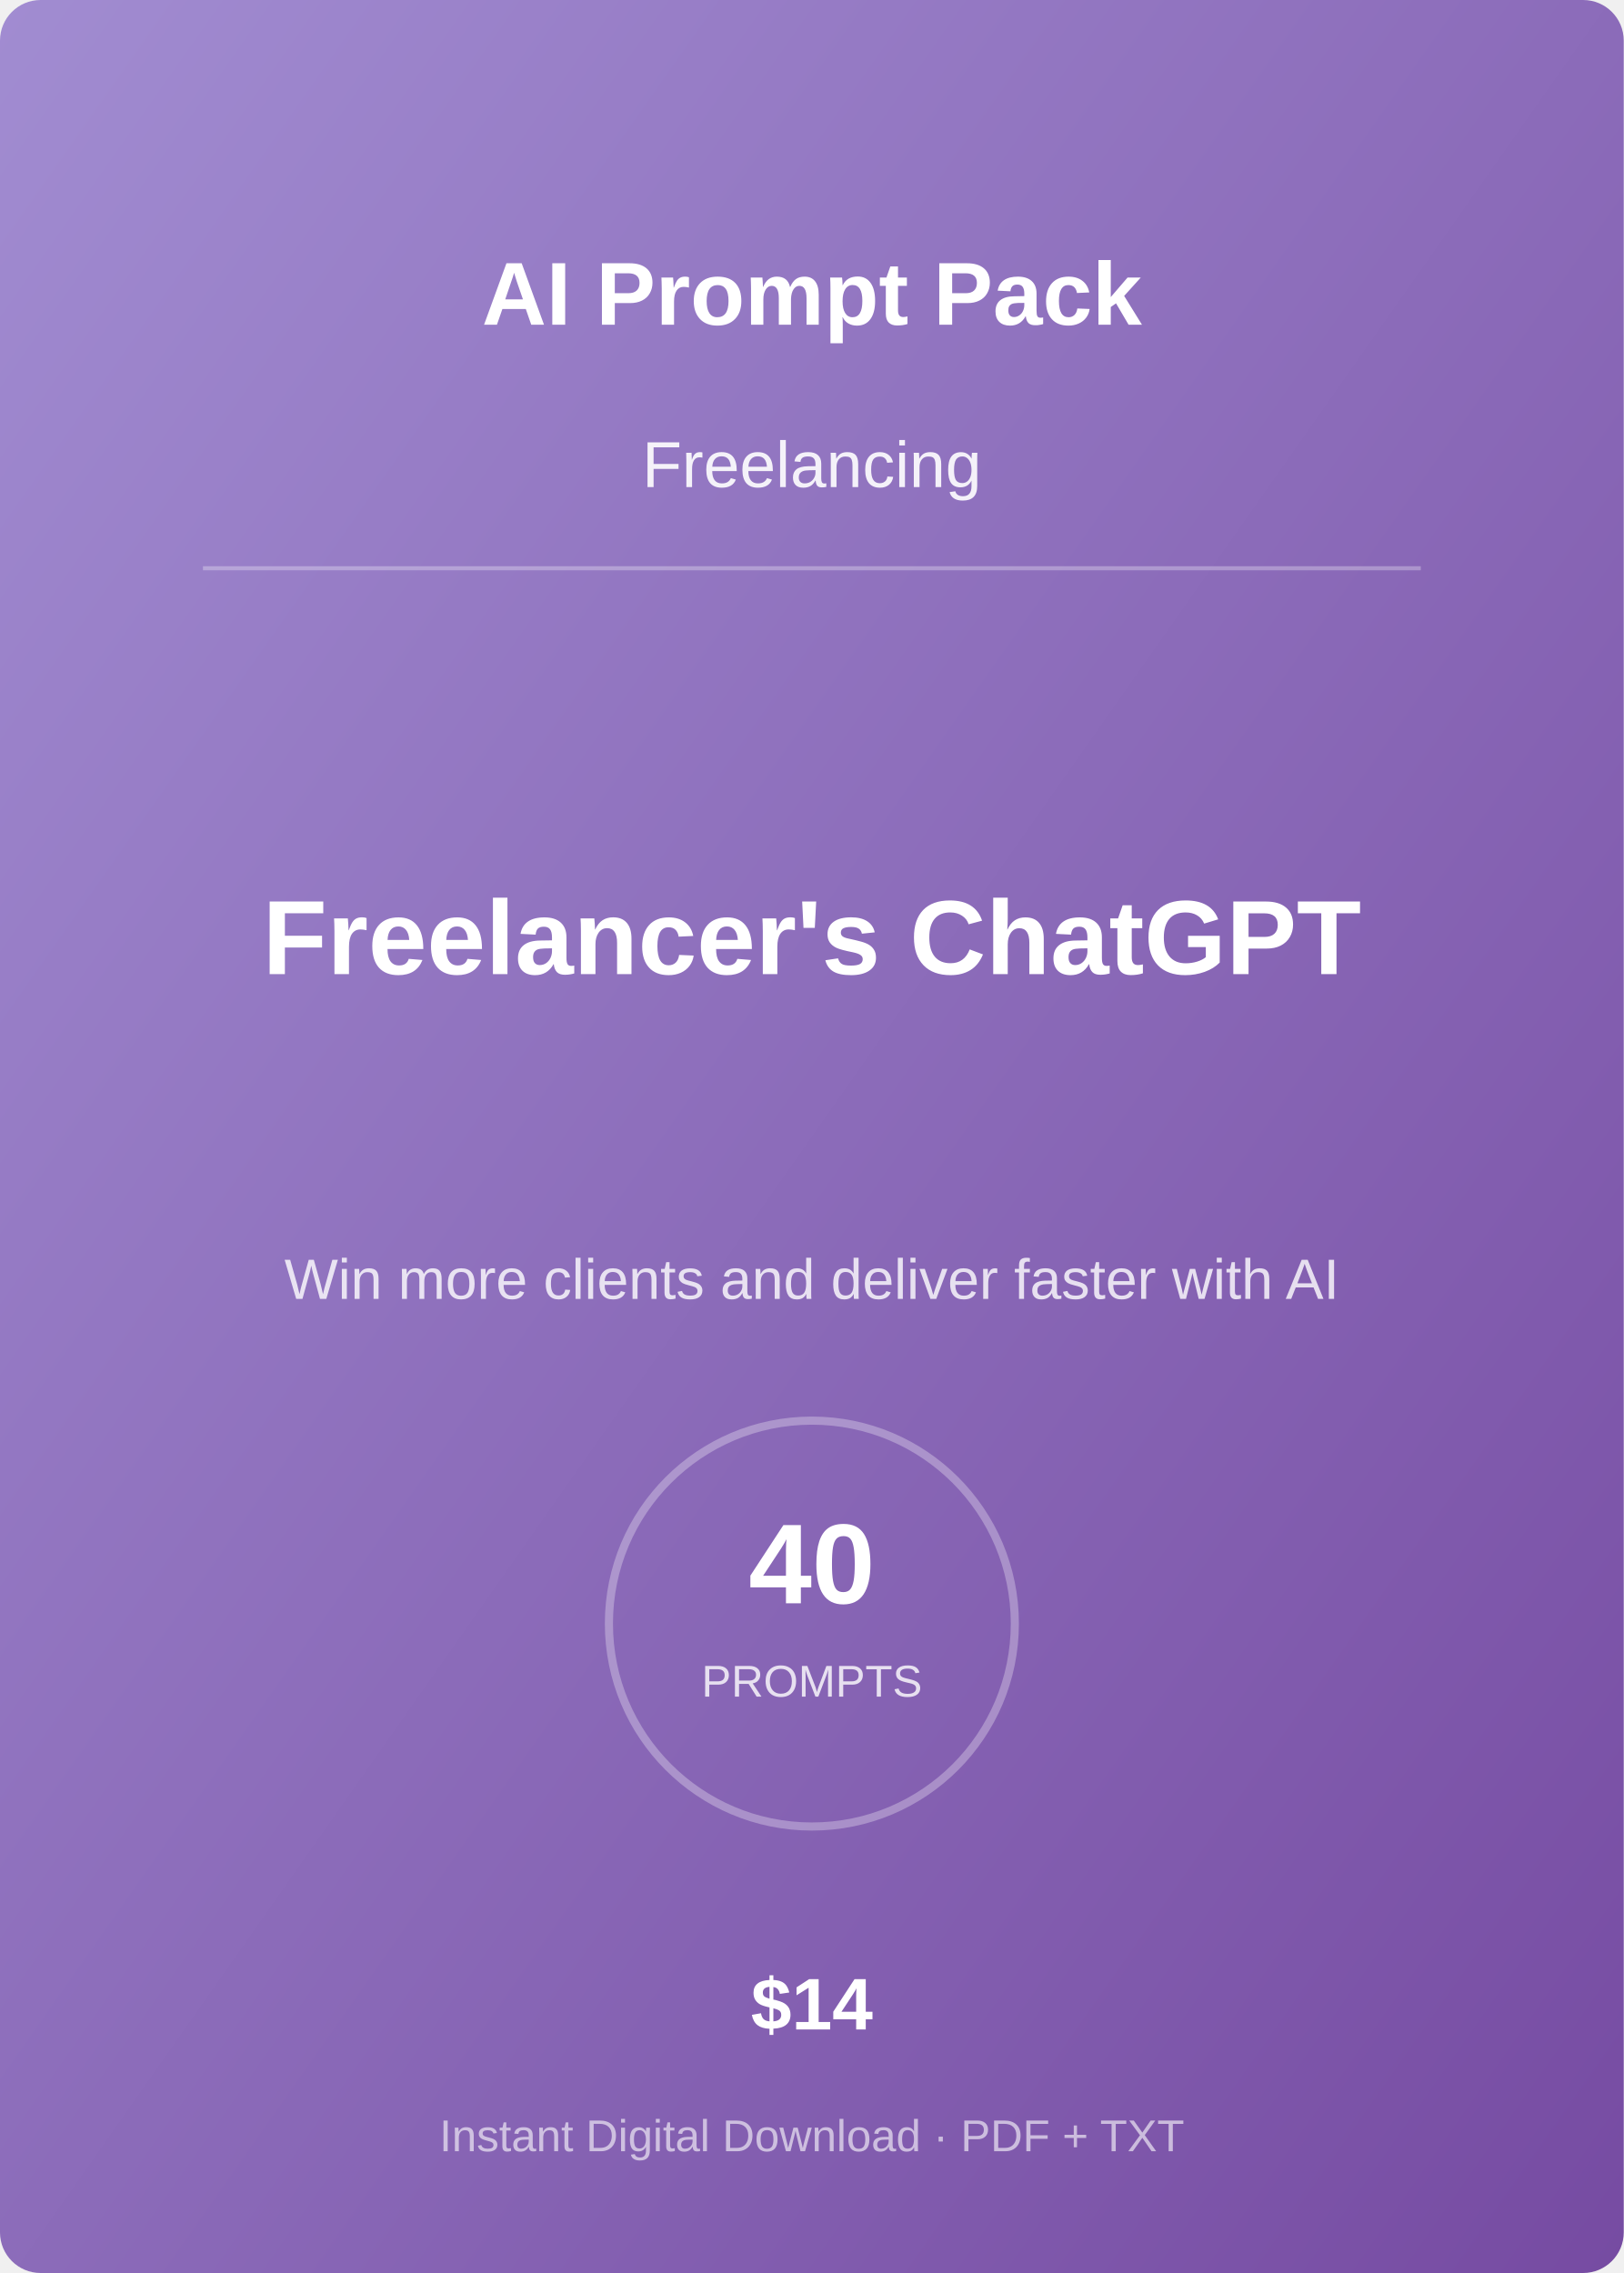
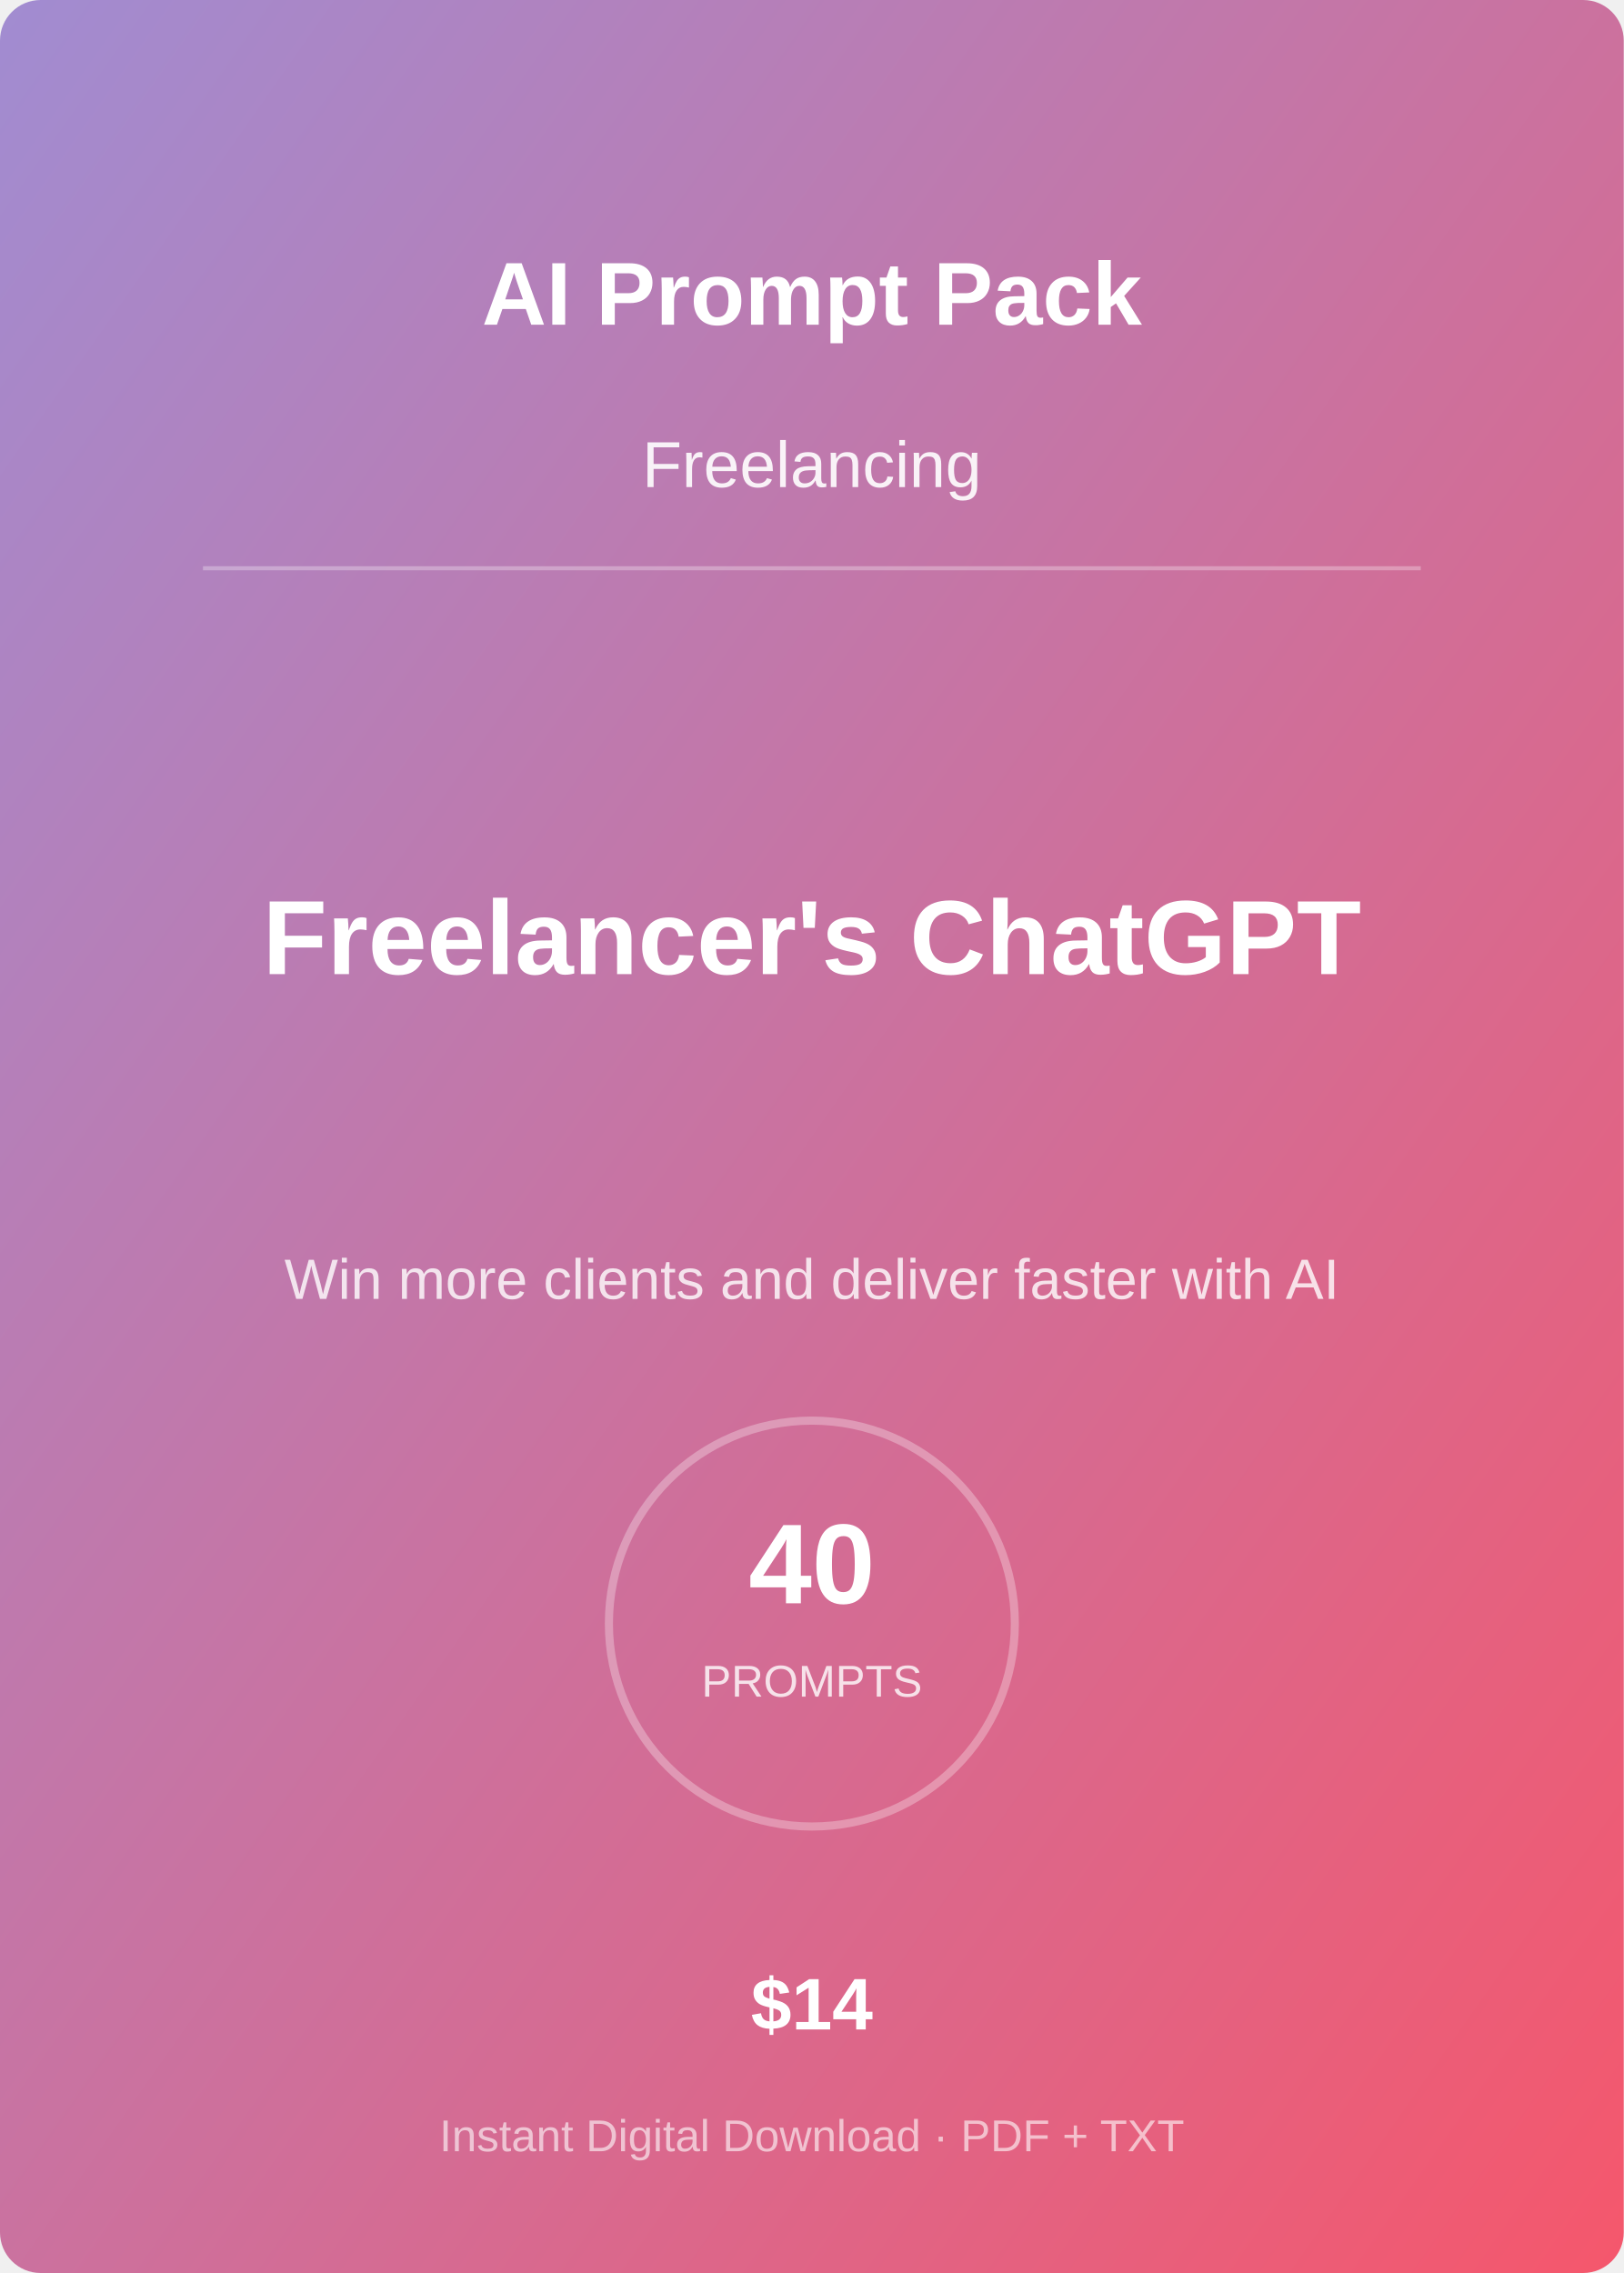
<svg xmlns="http://www.w3.org/2000/svg" viewBox="0 0 400 560">
  <defs>
    <linearGradient id="bg" x1="0%" y1="0%" x2="100%" y2="100%">
      <stop offset="0%" style="stop-color:#a18cd1" />
-       <stop offset="100%" style="stop-color:#764ba2" />
+       <stop offset="100%" style="stop-color:#f5576c" />
    </linearGradient>
  </defs>
  <rect width="400" height="560" fill="url(#bg)" rx="10" />
  <text x="200" y="80" text-anchor="middle" font-family="Arial,sans-serif" font-size="22" font-weight="bold" fill="#fff">AI Prompt Pack</text>
  <text x="200" y="120" text-anchor="middle" font-family="Arial,sans-serif" font-size="16" fill="#fff" opacity="0.9">Freelancing</text>
  <line x1="50" y1="140" x2="350" y2="140" stroke="#fff" stroke-width="1" opacity="0.3" />
  <text x="200" y="240" text-anchor="middle" font-family="Arial,sans-serif" font-size="26" font-weight="bold" fill="#fff">Freelancer's ChatGPT</text>
  <text x="200" y="320" text-anchor="middle" font-family="Arial,sans-serif" font-size="14" fill="#fff" opacity="0.8">Win more clients and deliver faster with AI</text>
  <circle cx="200" cy="400" r="50" fill="none" stroke="#fff" stroke-width="2" opacity="0.3" />
  <text x="200" y="395" text-anchor="middle" font-family="Arial,sans-serif" font-size="28" font-weight="bold" fill="#fff">40</text>
  <text x="200" y="418" text-anchor="middle" font-family="Arial,sans-serif" font-size="11" fill="#fff" opacity="0.8">PROMPTS</text>
  <text x="200" y="500" text-anchor="middle" font-family="Arial,sans-serif" font-size="18" font-weight="bold" fill="#fff">$14</text>
  <text x="200" y="530" text-anchor="middle" font-family="Arial,sans-serif" font-size="11" fill="#fff" opacity="0.6">Instant Digital Download · PDF + TXT</text>
</svg>
